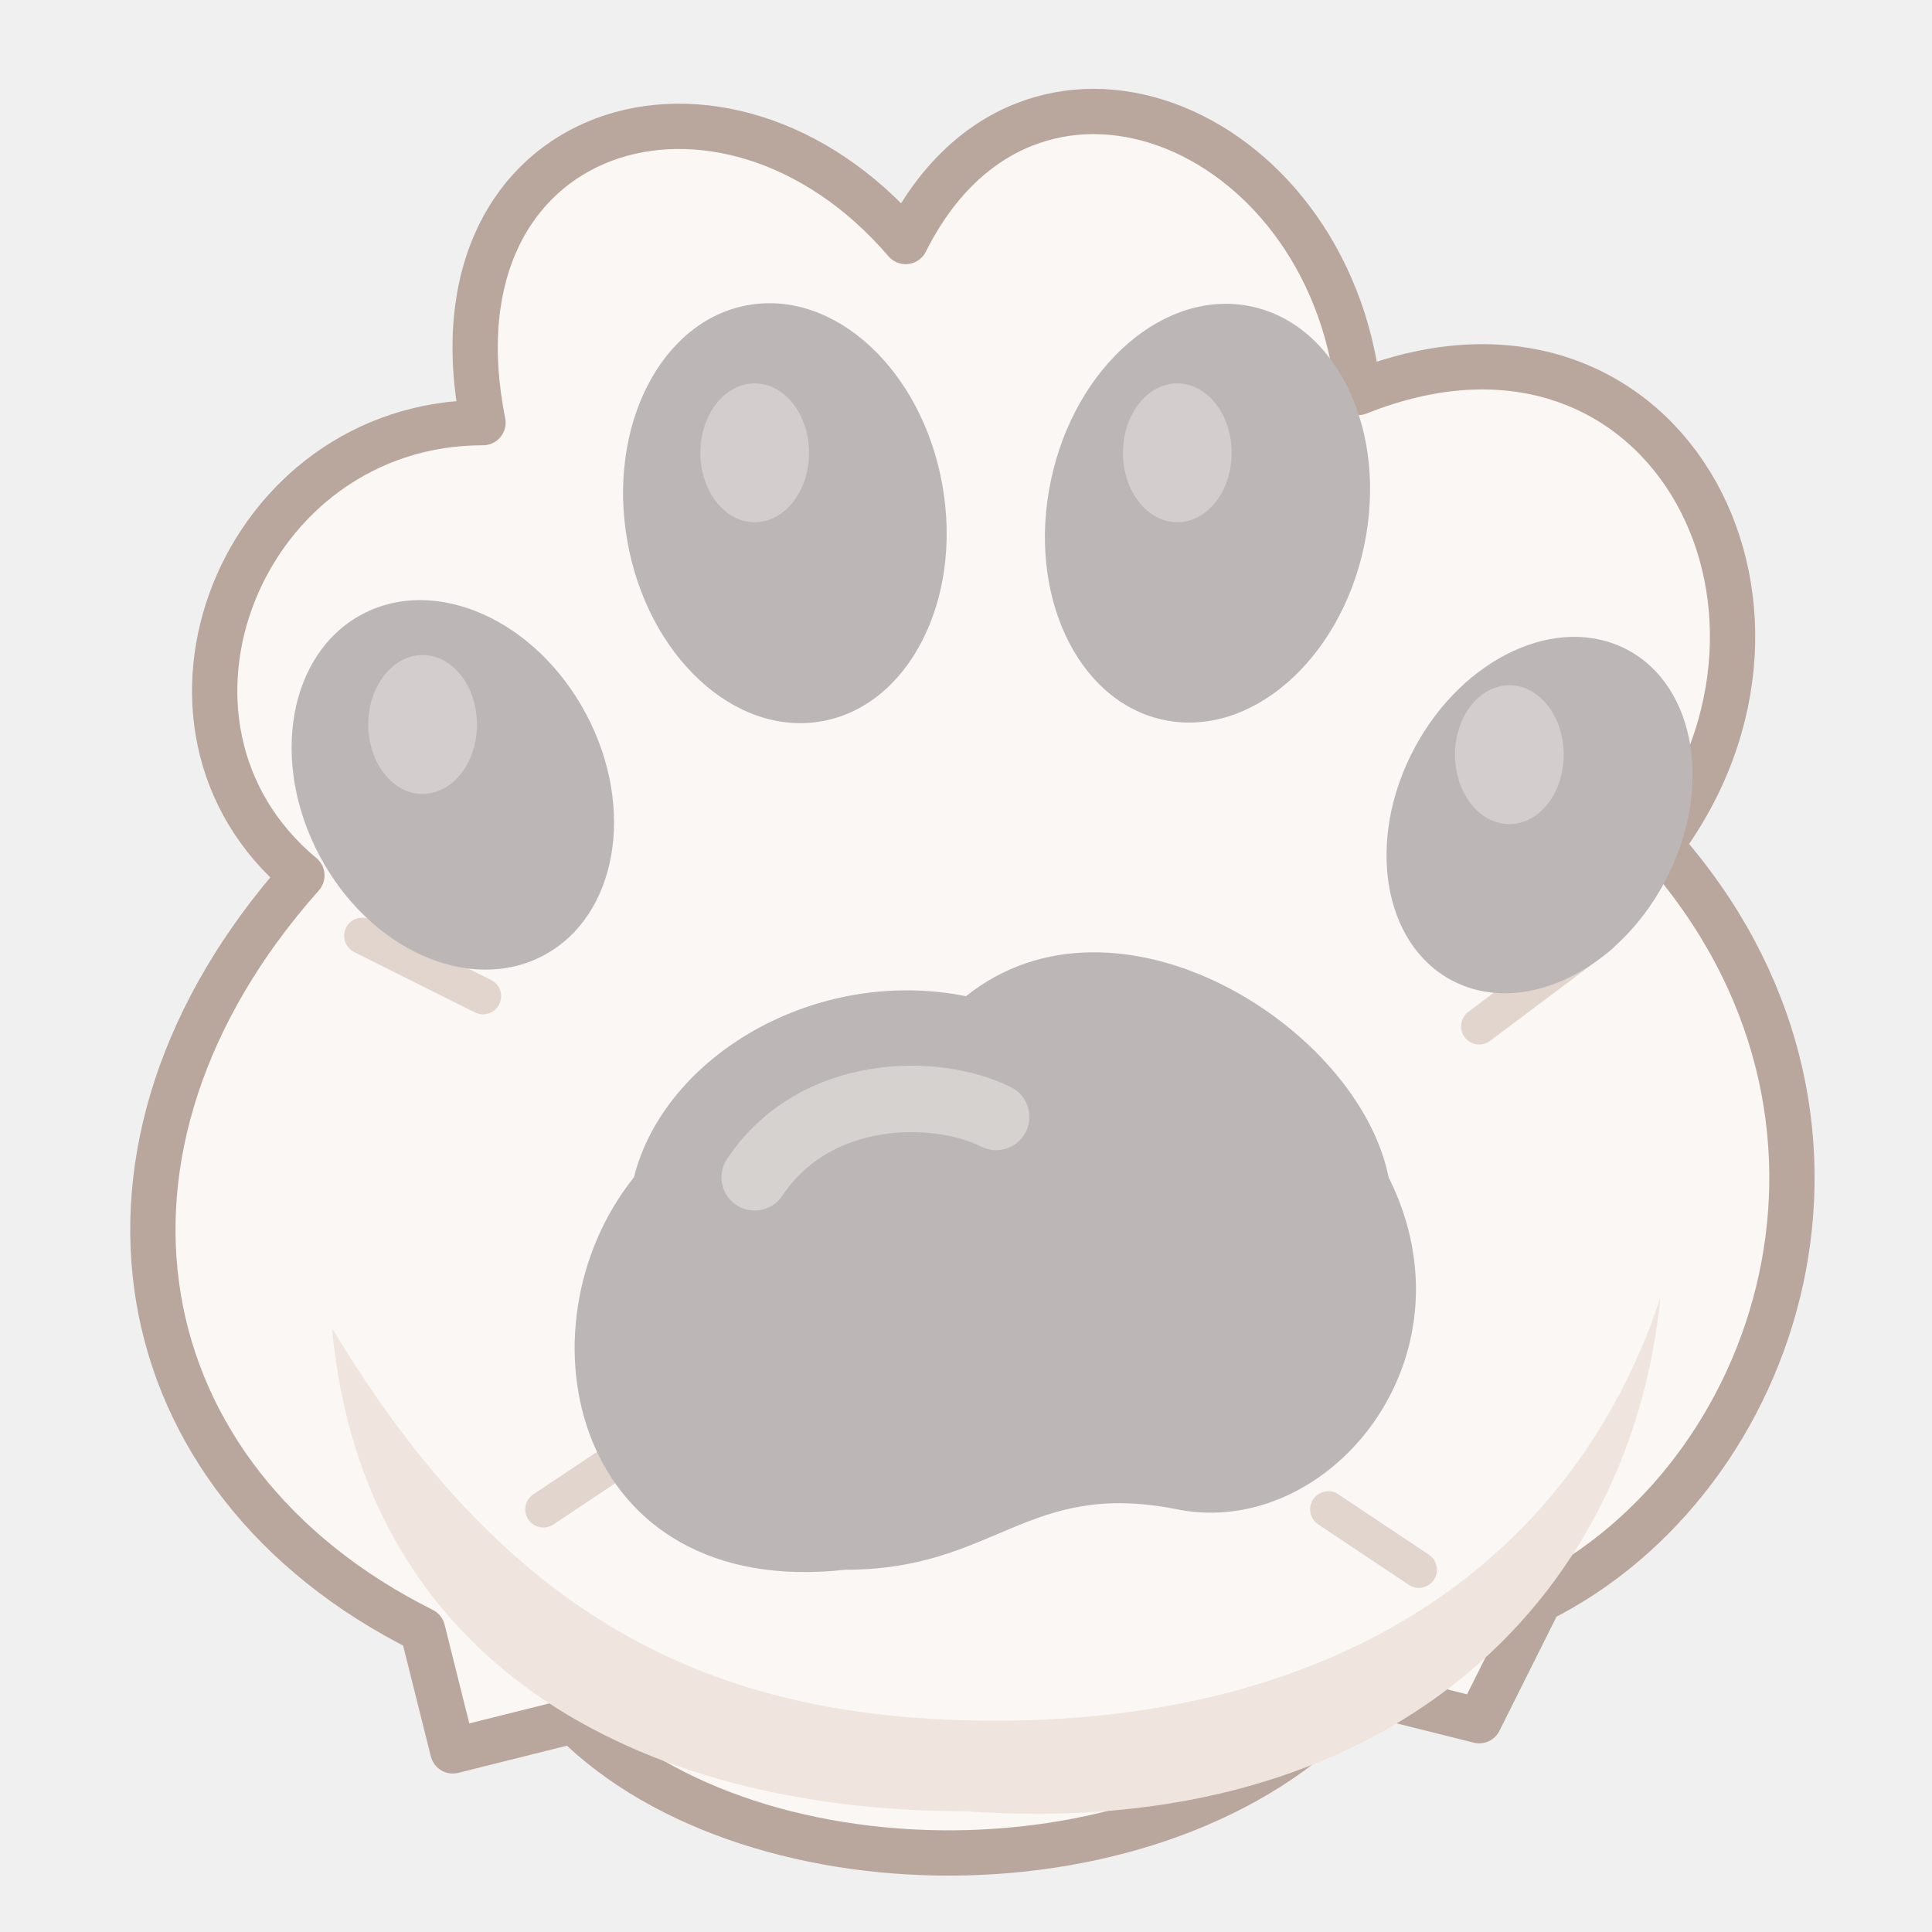
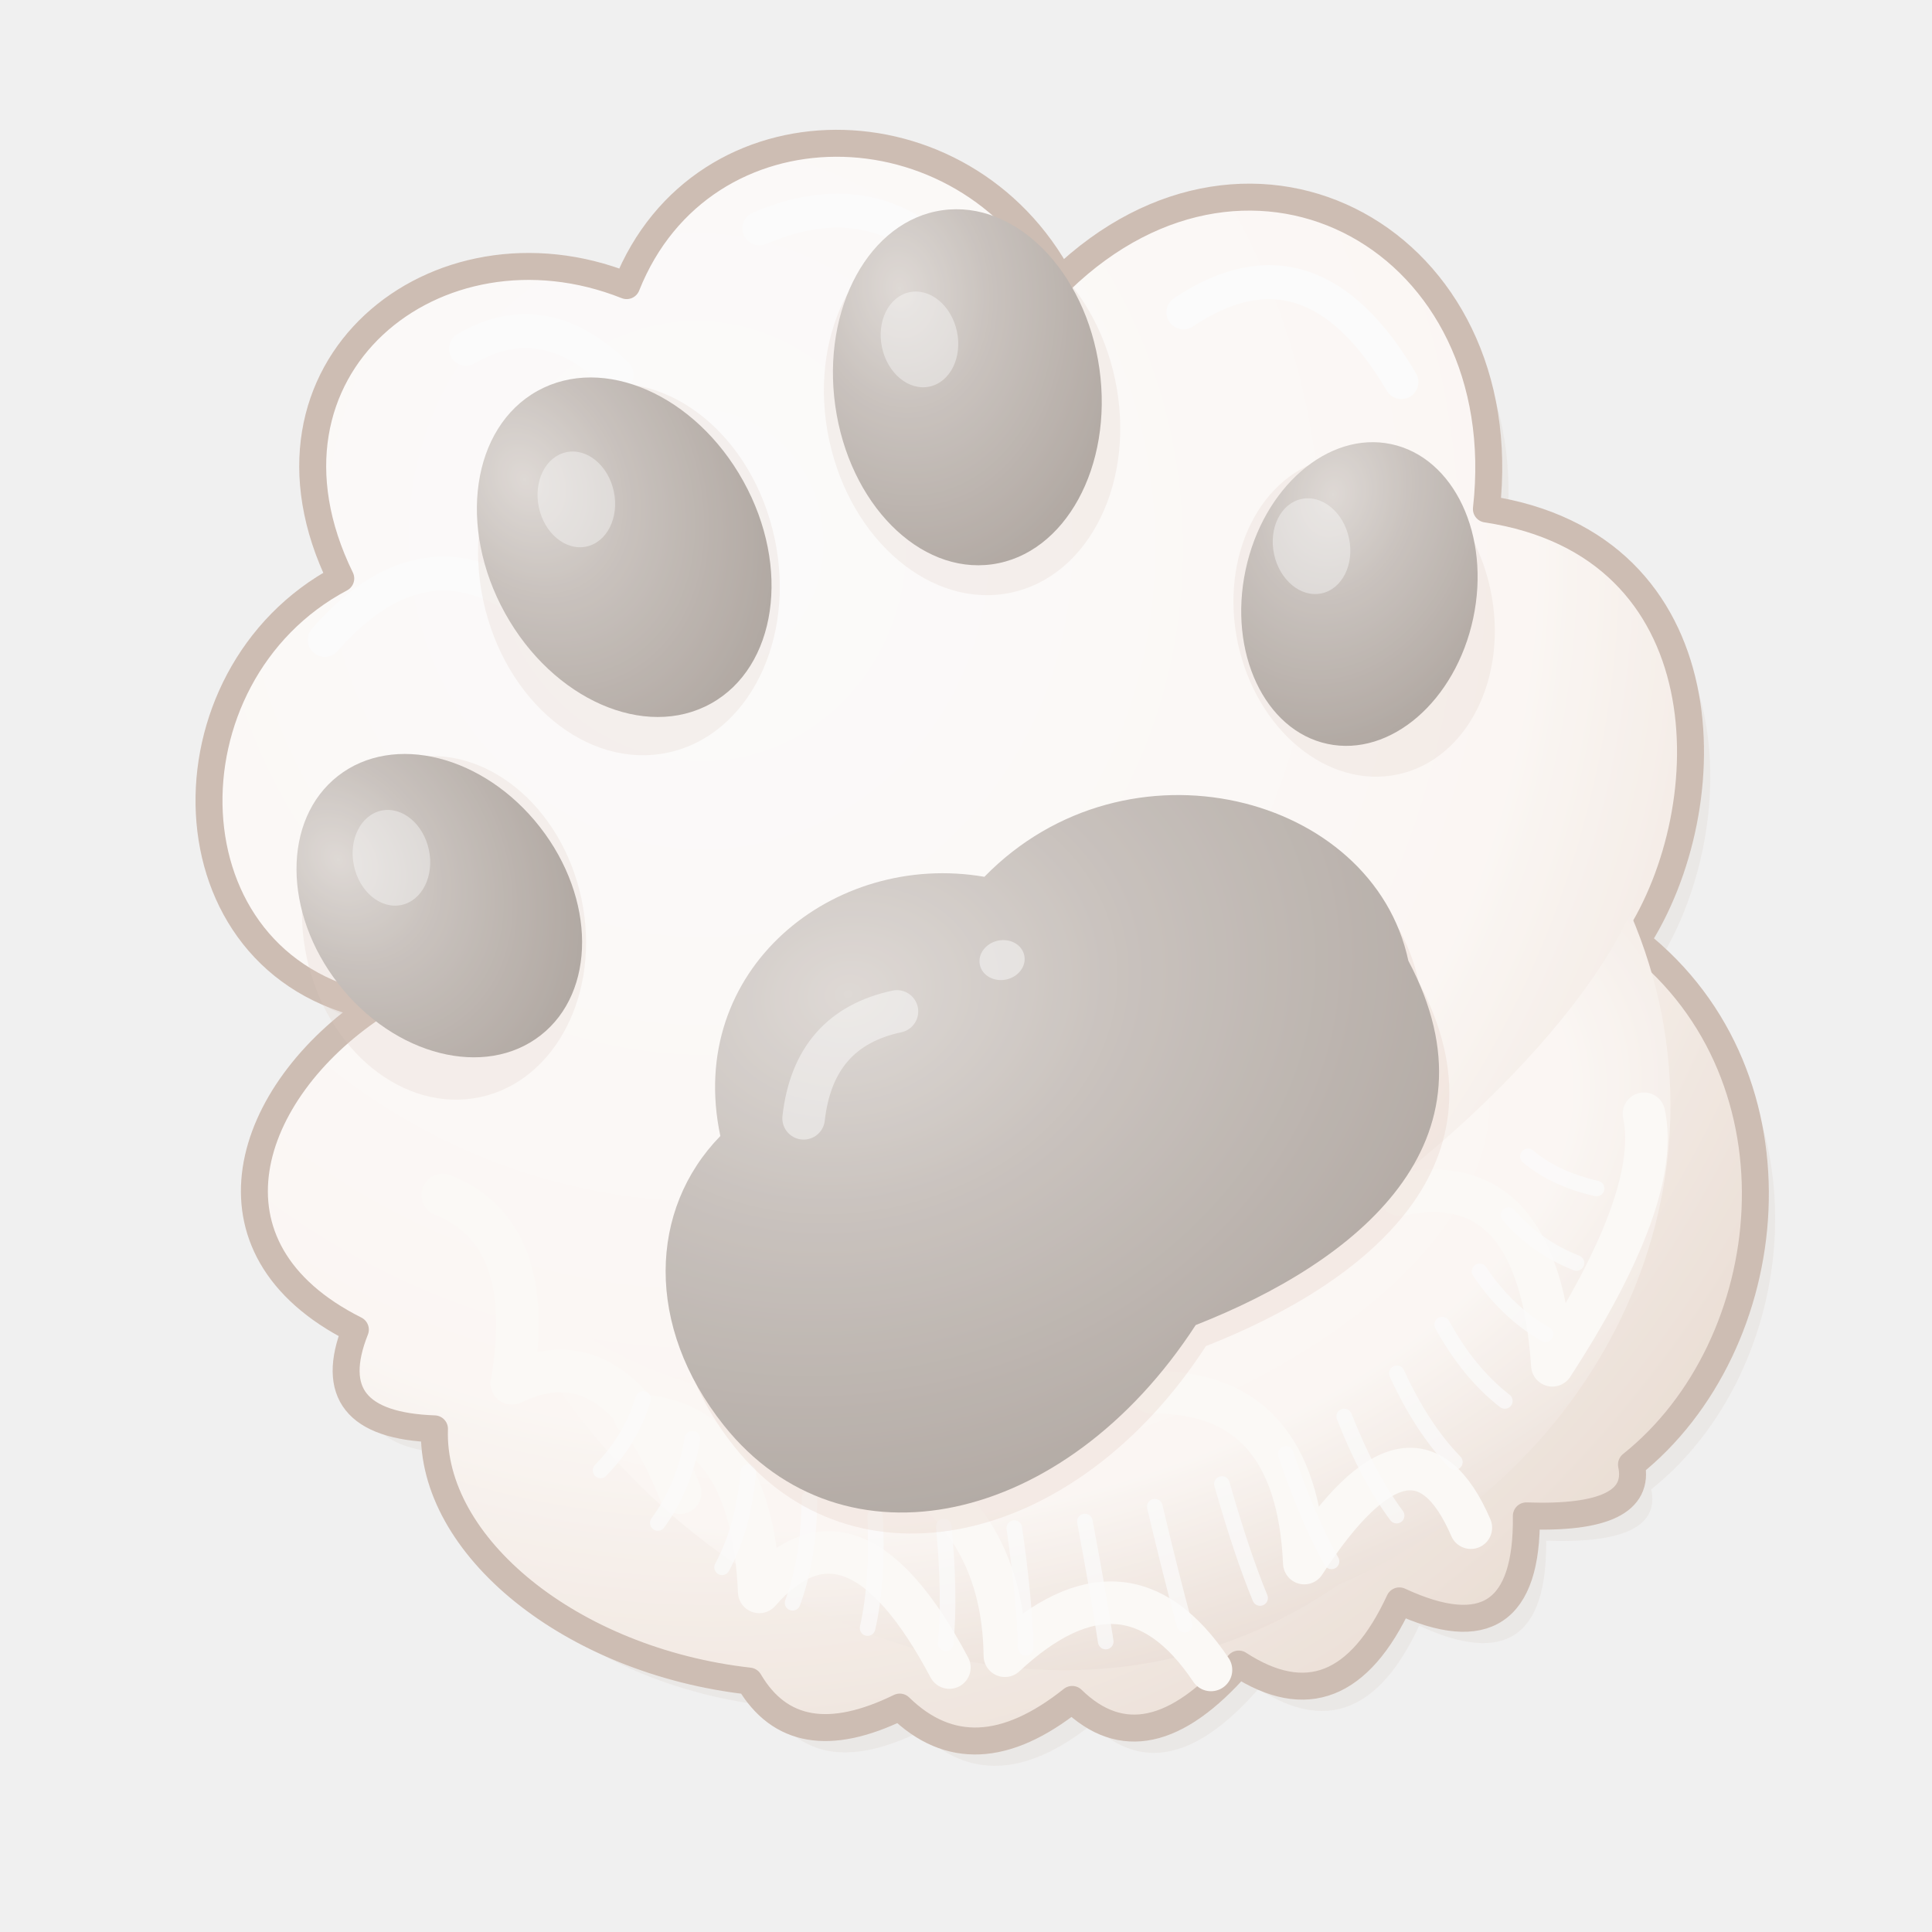
<svg xmlns="http://www.w3.org/2000/svg" width="128" height="128" viewBox="0 0 64 64" role="img">
-   <g transform="" opacity=".72">
-     <path d="M10 29 C4 24 8 14 16 14 C14 4 24 1 30 8 C34 0 44 4 45 13 C55 9 61 20 55 28 C63 37 59 49 51 53 L49 57 L45 56 C39 63 25 63 19 57 L15 58 L14 54 C4 49 2 38 10 29Z" fill="#FFF9F5" stroke="#A38A7E" stroke-width="1.5" stroke-linejoin="round" stroke-linecap="round" />
-     <path d="M11 44 C17 54 24 57 33 57 C44 57 52 52 55 43 C54 53 46 61 32 60 C21 60 12 55 11 44Z" fill="#EEE0D7" stroke="none" stroke-width="1" stroke-linejoin="round" stroke-linecap="round" />
-     <path d="M12 31 L16 33 M49 34 L53 31 M18 50 L21 48 M44 50 L47 52" fill="none" stroke="#DBCAC0" stroke-width="1.2" stroke-linejoin="round" stroke-linecap="round" />
-     <ellipse cx="15" cy="26" rx="5" ry="6.4" fill="#A8A1A0" transform="rotate(-28 15 26)" />
-     <ellipse cx="14" cy="24" rx="1.8" ry="2.3" fill="#CCC6C4" opacity=".85" />
-     <ellipse cx="26" cy="17" rx="5.3" ry="7" fill="#A8A1A0" transform="rotate(-10 26 17)" />
-     <ellipse cx="25" cy="15" rx="1.8" ry="2.3" fill="#CCC6C4" opacity=".85" />
-     <ellipse cx="40" cy="17" rx="5.3" ry="7" fill="#A8A1A0" transform="rotate(12 40 17)" />
-     <ellipse cx="39" cy="15" rx="1.8" ry="2.3" fill="#CCC6C4" opacity=".85" />
-     <ellipse cx="51" cy="27" rx="4.7" ry="6.2" fill="#A8A1A0" transform="rotate(28 51 27)" />
-     <ellipse cx="50" cy="25" rx="1.8" ry="2.3" fill="#CCC6C4" opacity=".85" />
-     <path d="M21 39 C22 35 27 32 32 33 C37 29 45 34 46 39 C49 45 44 51 39 50 C34 49 33 52 28 52 C19 53 17 44 21 39Z" fill="#A8A1A0" stroke="none" stroke-width="1" stroke-linejoin="round" stroke-linecap="round" />
-     <path d="M25 39 C27 36 31 36 33 37" fill="none" stroke="#CCC6C4" stroke-width="2.2" stroke-linejoin="round" stroke-linecap="round" />
+   <defs>
+     <radialGradient id="fur" cx=".38" cy=".22" r=".85">
+       <stop offset="0" stop-color="#FFFFFF" />
+       <stop offset="0.65" stop-color="#FFF9F5" />
+       <stop offset="1" stop-color="#E9D9CD" />
+     </radialGradient>
+     <radialGradient id="fluff" cx=".4" cy=".2" r=".85">
+       <stop offset="0" stop-color="#FFFDF9" />
+       <stop offset="0.6" stop-color="#FFF9F5" />
+       <stop offset="1" stop-color="#E7D7CC" />
+     </radialGradient>
+     <radialGradient id="pointer" cx=".32" cy=".22" r=".85">
+       <stop offset="0" stop-color="#FFFFFF" />
+       <stop offset="0.7" stop-color="#FFF9F5" />
+       <stop offset="1" stop-color="#EFE1D7" />
+     </radialGradient>
+     <radialGradient id="bell" cx=".28" cy=".22" r=".85">
+       <stop offset="0" stop-color="#FFF0BF" />
+       <stop offset="0.48" stop-color="#F7D491" />
+       <stop offset="1" stop-color="#D99C53" />
+     </radialGradient>
+     <radialGradient id="gray-pad" cx=".3" cy=".2" r=".85">
+       <stop offset="0" stop-color="#D9D2CD" />
+       <stop offset="0.4" stop-color="#BDB4AE" />
+       <stop offset="1" stop-color="#9E938B" />
+     </radialGradient>
+     <radialGradient id="pink-pad" cx=".28" cy=".2" r=".9">
+       <stop offset="0" stop-color="#FFD0D4" />
+       <stop offset=".46" stop-color="#F4A6AE" />
+       <stop offset="1" stop-color="#CF8790" />
+     </radialGradient>
+     <radialGradient id="coffee-pad" cx=".28" cy=".2" r=".9">
+       <stop offset="0" stop-color="#C89278" />
+       <stop offset=".46" stop-color="#9A6652" />
+       <stop offset="1" stop-color="#815442" />
+     </radialGradient>
+   </defs>
+   <g transform="translate(2 1) scale(.94) rotate(-12 32 32)" opacity=".76">
+     <path d="M11 30 C4 27 6 17 13 15 C11 7 19 3 25 7 C29 1 38 3 40 10 C48 5 56 12 53 21 C61 24 59 33 55 37 C60 43 57 52 51 55 Q51 57 47 56 Q46 61 42 58 Q39 62 36 59 Q32 62 30 59 Q26 61 24 58 Q20 59 19 56 C13 54 9 49 10 45 Q6 44 8 41 C3 37 6 32 11 30Z" fill="#CAB5A6" stroke="none" stroke-width="1" stroke-linejoin="round" stroke-linecap="round" transform="translate(.5 1)" opacity=".18" />
+     <path d="M11 30 C4 27 6 17 13 15 C11 7 19 3 25 7 C29 1 38 3 40 10 C48 5 56 12 53 21 C61 24 59 33 55 37 C60 43 57 52 51 55 Q51 57 47 56 Q46 61 42 58 Q39 62 36 59 Q32 62 30 59 Q26 61 24 58 Q20 59 19 56 C13 54 9 49 10 45 Q6 44 8 41 C3 37 6 32 11 30Z" fill="url(#fur)" stroke="#C3ADA0" stroke-width="0.95" stroke-linejoin="round" stroke-linecap="round" />
+     <path d="M13 39 C18 48 27 48 35 47 C44 45 52 40 55 36 C57 46 50 55 40 57 C28 62 15 52 13 39Z" fill="url(#fluff)" stroke="none" stroke-width="1" stroke-linejoin="round" stroke-linecap="round" />
+     <path d="M12 37 Q15 39 13 44 Q17 43 18 49" fill="none" stroke="#FFFCF8" stroke-width="1.5" stroke-linejoin="round" stroke-linecap="round" />
+     <path d="M17 46 Q21 47 20 53 Q24 50 26 57" fill="none" stroke="#FFFCF8" stroke-width="1.5" stroke-linejoin="round" stroke-linecap="round" />
+     <path d="M25 49 Q29 52 28 57 Q33 54 35 59" fill="none" stroke="#FFFCF8" stroke-width="1.5" stroke-linejoin="round" stroke-linecap="round" />
+     <path d="M35 49 Q40 50 39 56 Q44 51 45 56" fill="none" stroke="#FFFCF8" stroke-width="1.5" stroke-linejoin="round" stroke-linecap="round" />
+     <path d="M45 44 Q50 44 49 51 Q54 46 54 43" fill="none" stroke="#FFFCF8" stroke-width="1.5" stroke-linejoin="round" stroke-linecap="round" />
+     <path d="M49.69 43.62 q0.75 0.97 2.13 1.61" fill="none" stroke="#FFFFFF" stroke-width="0.55" stroke-linejoin="round" stroke-linecap="round" opacity=".72" />
+     <path d="M48.59 45.50 q0.70 1.29 1.99 2.15" fill="none" stroke="#FFFFFF" stroke-width="0.55" stroke-linejoin="round" stroke-linecap="round" opacity=".72" />
+     <path d="M47.18 47.23 q0.63 1.59 1.81 2.65" fill="none" stroke="#FFFFFF" stroke-width="0.55" stroke-linejoin="round" stroke-linecap="round" opacity=".72" />
+     <path d="M45.50 48.79 q0.56 1.86 1.60 3.09" fill="none" stroke="#FFFFFF" stroke-width="0.55" stroke-linejoin="round" stroke-linecap="round" opacity=".72" />
+     <path d="M43.58 50.14 q0.47 2.09 1.35 3.48" fill="none" stroke="#FFFFFF" stroke-width="0.55" stroke-linejoin="round" stroke-linecap="round" opacity=".72" />
+     <path d="M41.45 51.24 q0.38 2.28 1.08 3.80" fill="none" stroke="#FFFFFF" stroke-width="0.55" stroke-linejoin="round" stroke-linecap="round" opacity=".72" />
+     <path d="M39.16 52.10 q0.28 2.42 0.79 4.04" fill="none" stroke="#FFFFFF" stroke-width="0.55" stroke-linejoin="round" stroke-linecap="round" opacity=".72" />
+     <path d="M36.74 52.67 q0.17 2.52 0.48 4.21" fill="none" stroke="#FFFFFF" stroke-width="0.55" stroke-linejoin="round" stroke-linecap="round" opacity=".72" />
+     <path d="M34.26 52.96 q0.06 2.57 0.16 4.29" fill="none" stroke="#FFFFFF" stroke-width="0.55" stroke-linejoin="round" stroke-linecap="round" opacity=".72" />
+     <path d="M31.74 52.96 q-0.06 2.57 -0.16 4.29" fill="none" stroke="#FFFFFF" stroke-width="0.55" stroke-linejoin="round" stroke-linecap="round" opacity=".72" />
+     <path d="M29.26 52.67 q-0.17 2.52 -0.48 4.21" fill="none" stroke="#FFFFFF" stroke-width="0.55" stroke-linejoin="round" stroke-linecap="round" opacity=".72" />
+     <path d="M26.84 52.10 q-0.28 2.42 -0.79 4.04" fill="none" stroke="#FFFFFF" stroke-width="0.55" stroke-linejoin="round" stroke-linecap="round" opacity=".72" />
+     <path d="M24.55 51.24 q-0.38 2.28 -1.08 3.80" fill="none" stroke="#FFFFFF" stroke-width="0.55" stroke-linejoin="round" stroke-linecap="round" opacity=".72" />
+     <path d="M22.42 50.14 q-0.47 2.09 -1.35 3.48" fill="none" stroke="#FFFFFF" stroke-width="0.55" stroke-linejoin="round" stroke-linecap="round" opacity=".72" />
+     <path d="M20.50 48.79 q-0.56 1.86 -1.60 3.09" fill="none" stroke="#FFFFFF" stroke-width="0.55" stroke-linejoin="round" stroke-linecap="round" opacity=".72" />
+     <path d="M18.82 47.23 q-0.63 1.59 -1.81 2.65" fill="none" stroke="#FFFFFF" stroke-width="0.55" stroke-linejoin="round" stroke-linecap="round" opacity=".72" />
+     <path d="M17.41 45.50 q-0.70 1.29 -1.99 2.15" fill="none" stroke="#FFFFFF" stroke-width="0.55" stroke-linejoin="round" stroke-linecap="round" opacity=".72" />
+     <path d="M12 17 Q16 14 19 17" fill="none" stroke="#FFFFFF" stroke-width="1.2" stroke-linejoin="round" stroke-linecap="round" />
+     <path d="M19 8 Q22 7 24 10" fill="none" stroke="#FFFFFF" stroke-width="1.2" stroke-linejoin="round" stroke-linecap="round" />
+     <path d="M30 6 Q35 5 37 10" fill="none" stroke="#FFFFFF" stroke-width="1.2" stroke-linejoin="round" stroke-linecap="round" />
+     <path d="M44 12 Q49 10 51 16" fill="none" stroke="#FFFFFF" stroke-width="1.2" stroke-linejoin="round" stroke-linecap="round" />
+     <ellipse cx="14" cy="27.8" rx="4.95" ry="6.1" fill="#D8BEB1" opacity=".23" />
+     <ellipse cx="14" cy="27" rx="4.5" ry="5.8" fill="url(#gray-pad)" transform="rotate(-26 14 27)" />
+     <ellipse cx="12.7" cy="25" rx="1.35" ry="1.7" fill="#FFFFFF" opacity=".42" />
+     <ellipse cx="23" cy="16.8" rx="5.25" ry="6.6" fill="#D8BEB1" opacity=".23" />
+     <ellipse cx="23" cy="16" rx="4.8" ry="6.3" fill="url(#gray-pad)" transform="rotate(-17 23 16)" />
+     <ellipse cx="21.7" cy="14" rx="1.35" ry="1.7" fill="#FFFFFF" opacity=".42" />
+     <ellipse cx="36" cy="13.8" rx="5.15" ry="6.6" fill="#D8BEB1" opacity=".23" />
+     <ellipse cx="36" cy="13" rx="4.7" ry="6.3" fill="url(#gray-pad)" transform="rotate(4 36 13)" />
+     <ellipse cx="34.7" cy="11" rx="1.35" ry="1.7" fill="#FFFFFF" opacity=".42" />
+     <ellipse cx="48" cy="23.8" rx="4.55" ry="5.7" fill="#D8BEB1" opacity=".23" />
+     <ellipse cx="48" cy="23" rx="4.1" ry="5.4" fill="url(#gray-pad)" transform="rotate(24 48 23)" />
+     <ellipse cx="46.7" cy="21" rx="1.35" ry="1.7" fill="#FFFFFF" opacity=".42" />
+     <path d="M22 37 C22 31 28 28 33 30 C39 26 47 30 47 36 C49 43 43 46 37 47 C31 53 23 53 20 47 C18 43 19 39 22 37Z" fill="#DDB6A8" stroke="none" stroke-width="1" stroke-linejoin="round" stroke-linecap="round" transform="translate(.2 .8)" opacity=".25" />
+     <path d="M22 37 C22 31 28 28 33 30 C39 26 47 30 47 36 C49 43 43 46 37 47 C31 53 23 53 20 47 C18 43 19 39 22 37Z" fill="url(#gray-pad)" stroke="none" stroke-width="1" stroke-linejoin="round" stroke-linecap="round" />
+     <path d="M25 37 Q26 34 29 34" fill="none" stroke="#FFFFFF" stroke-width="1.5" stroke-linejoin="round" stroke-linecap="round" opacity=".5" />
+     <ellipse cx="33" cy="33" rx="0.8" ry="0.7" fill="#FFFFFF" opacity=".5" />
  </g>
</svg>
